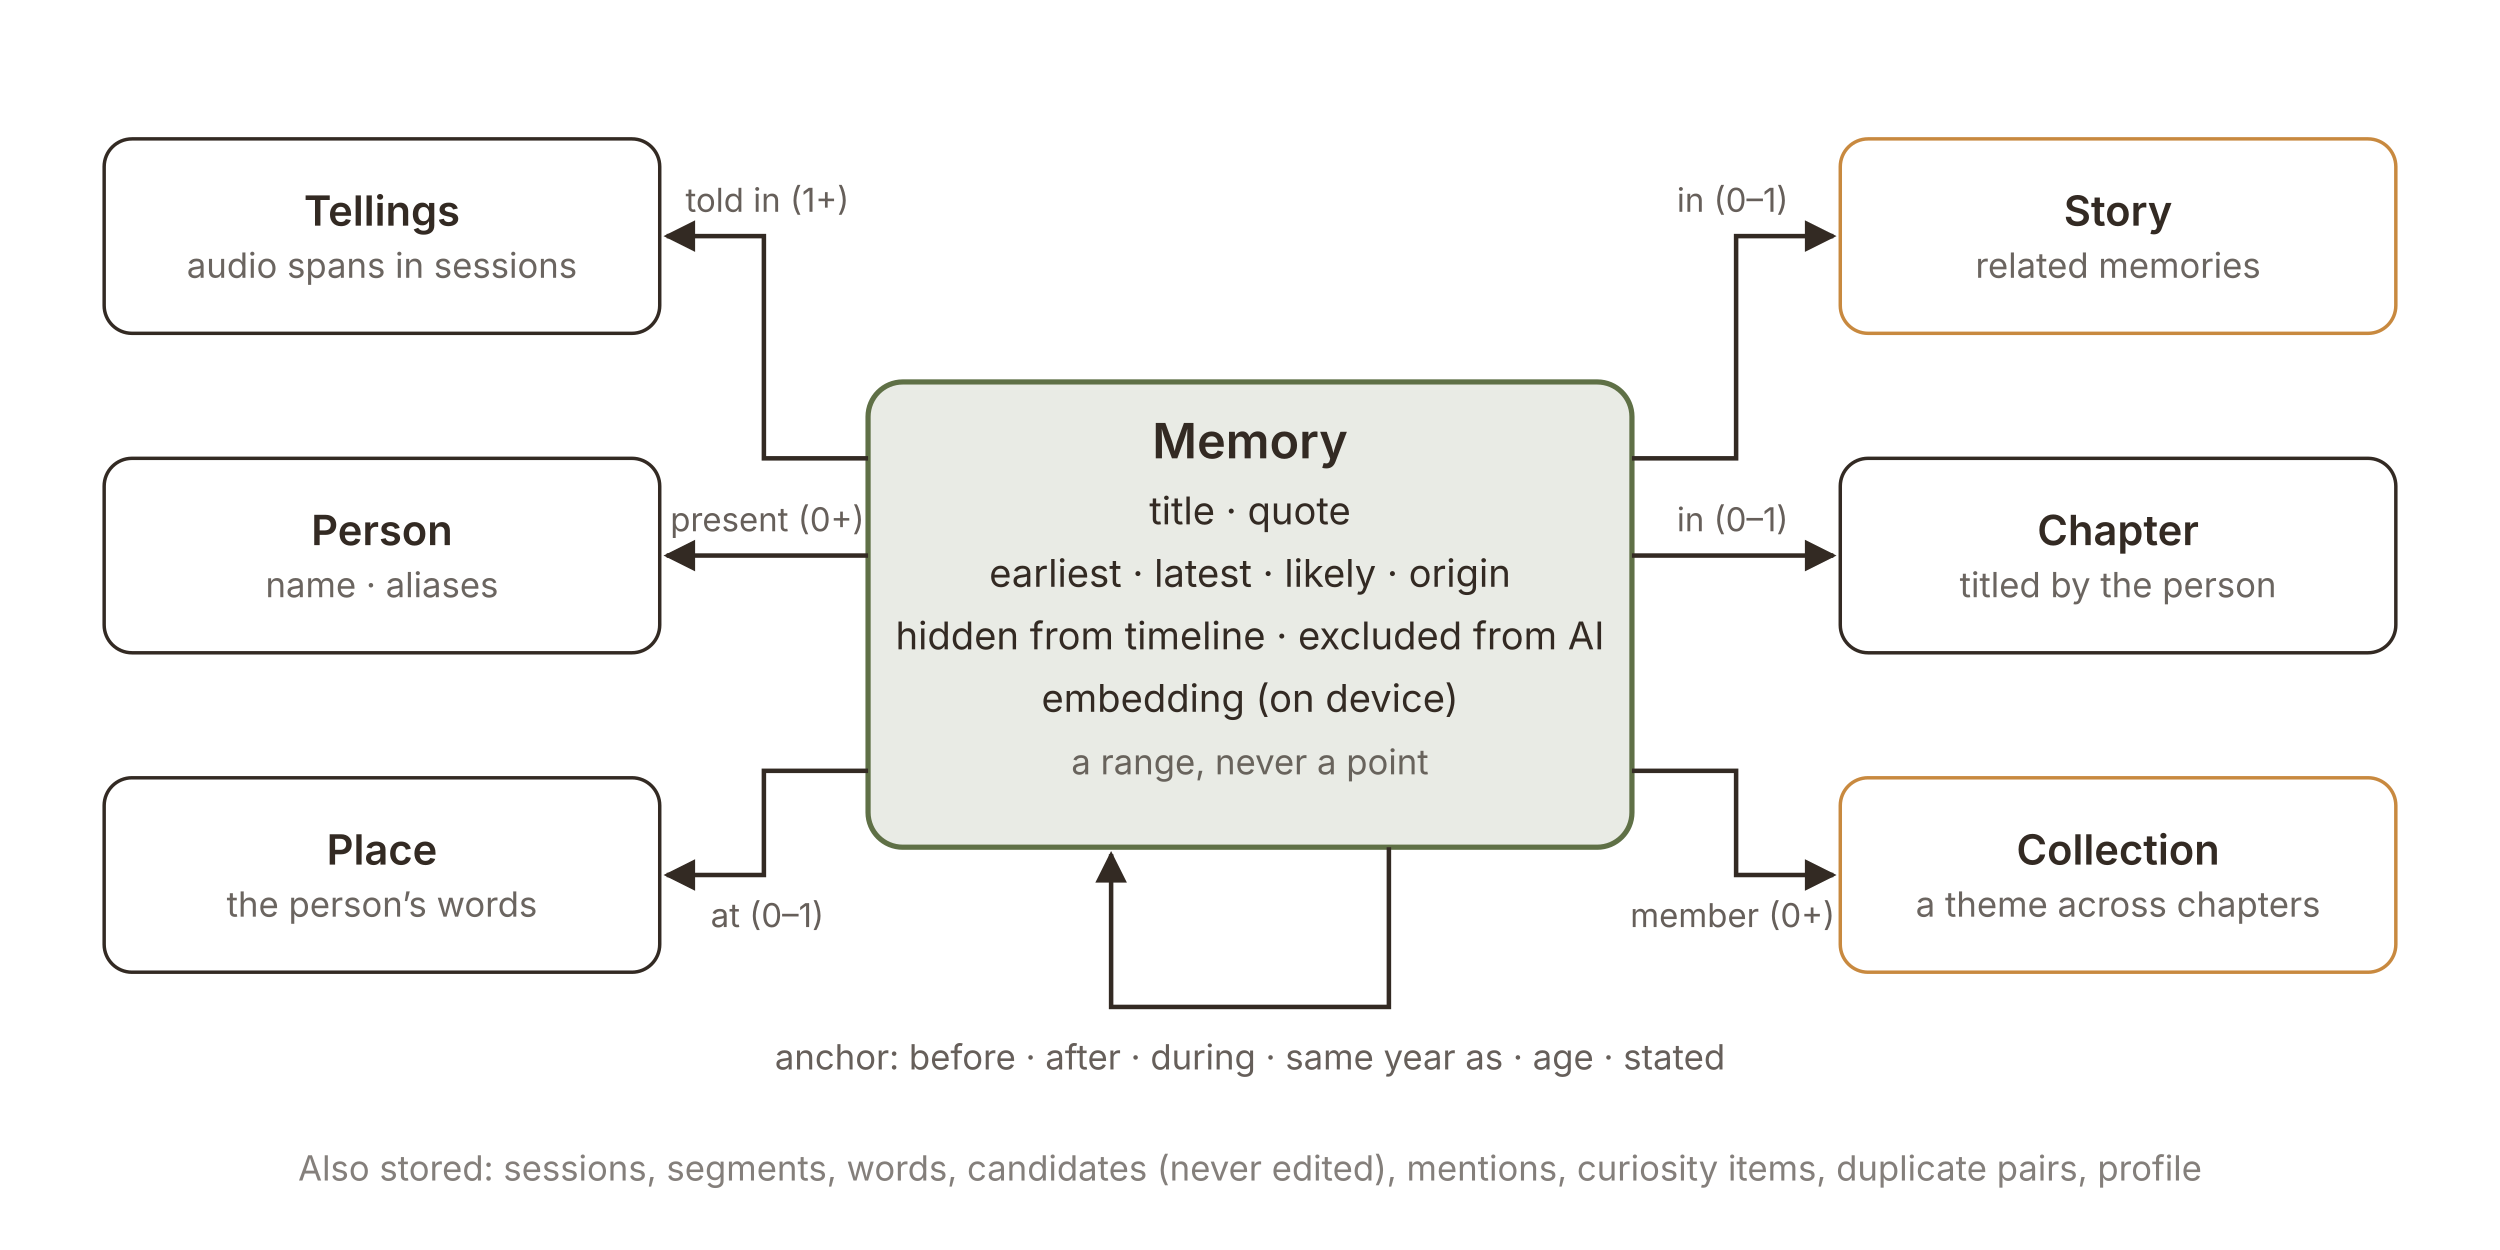
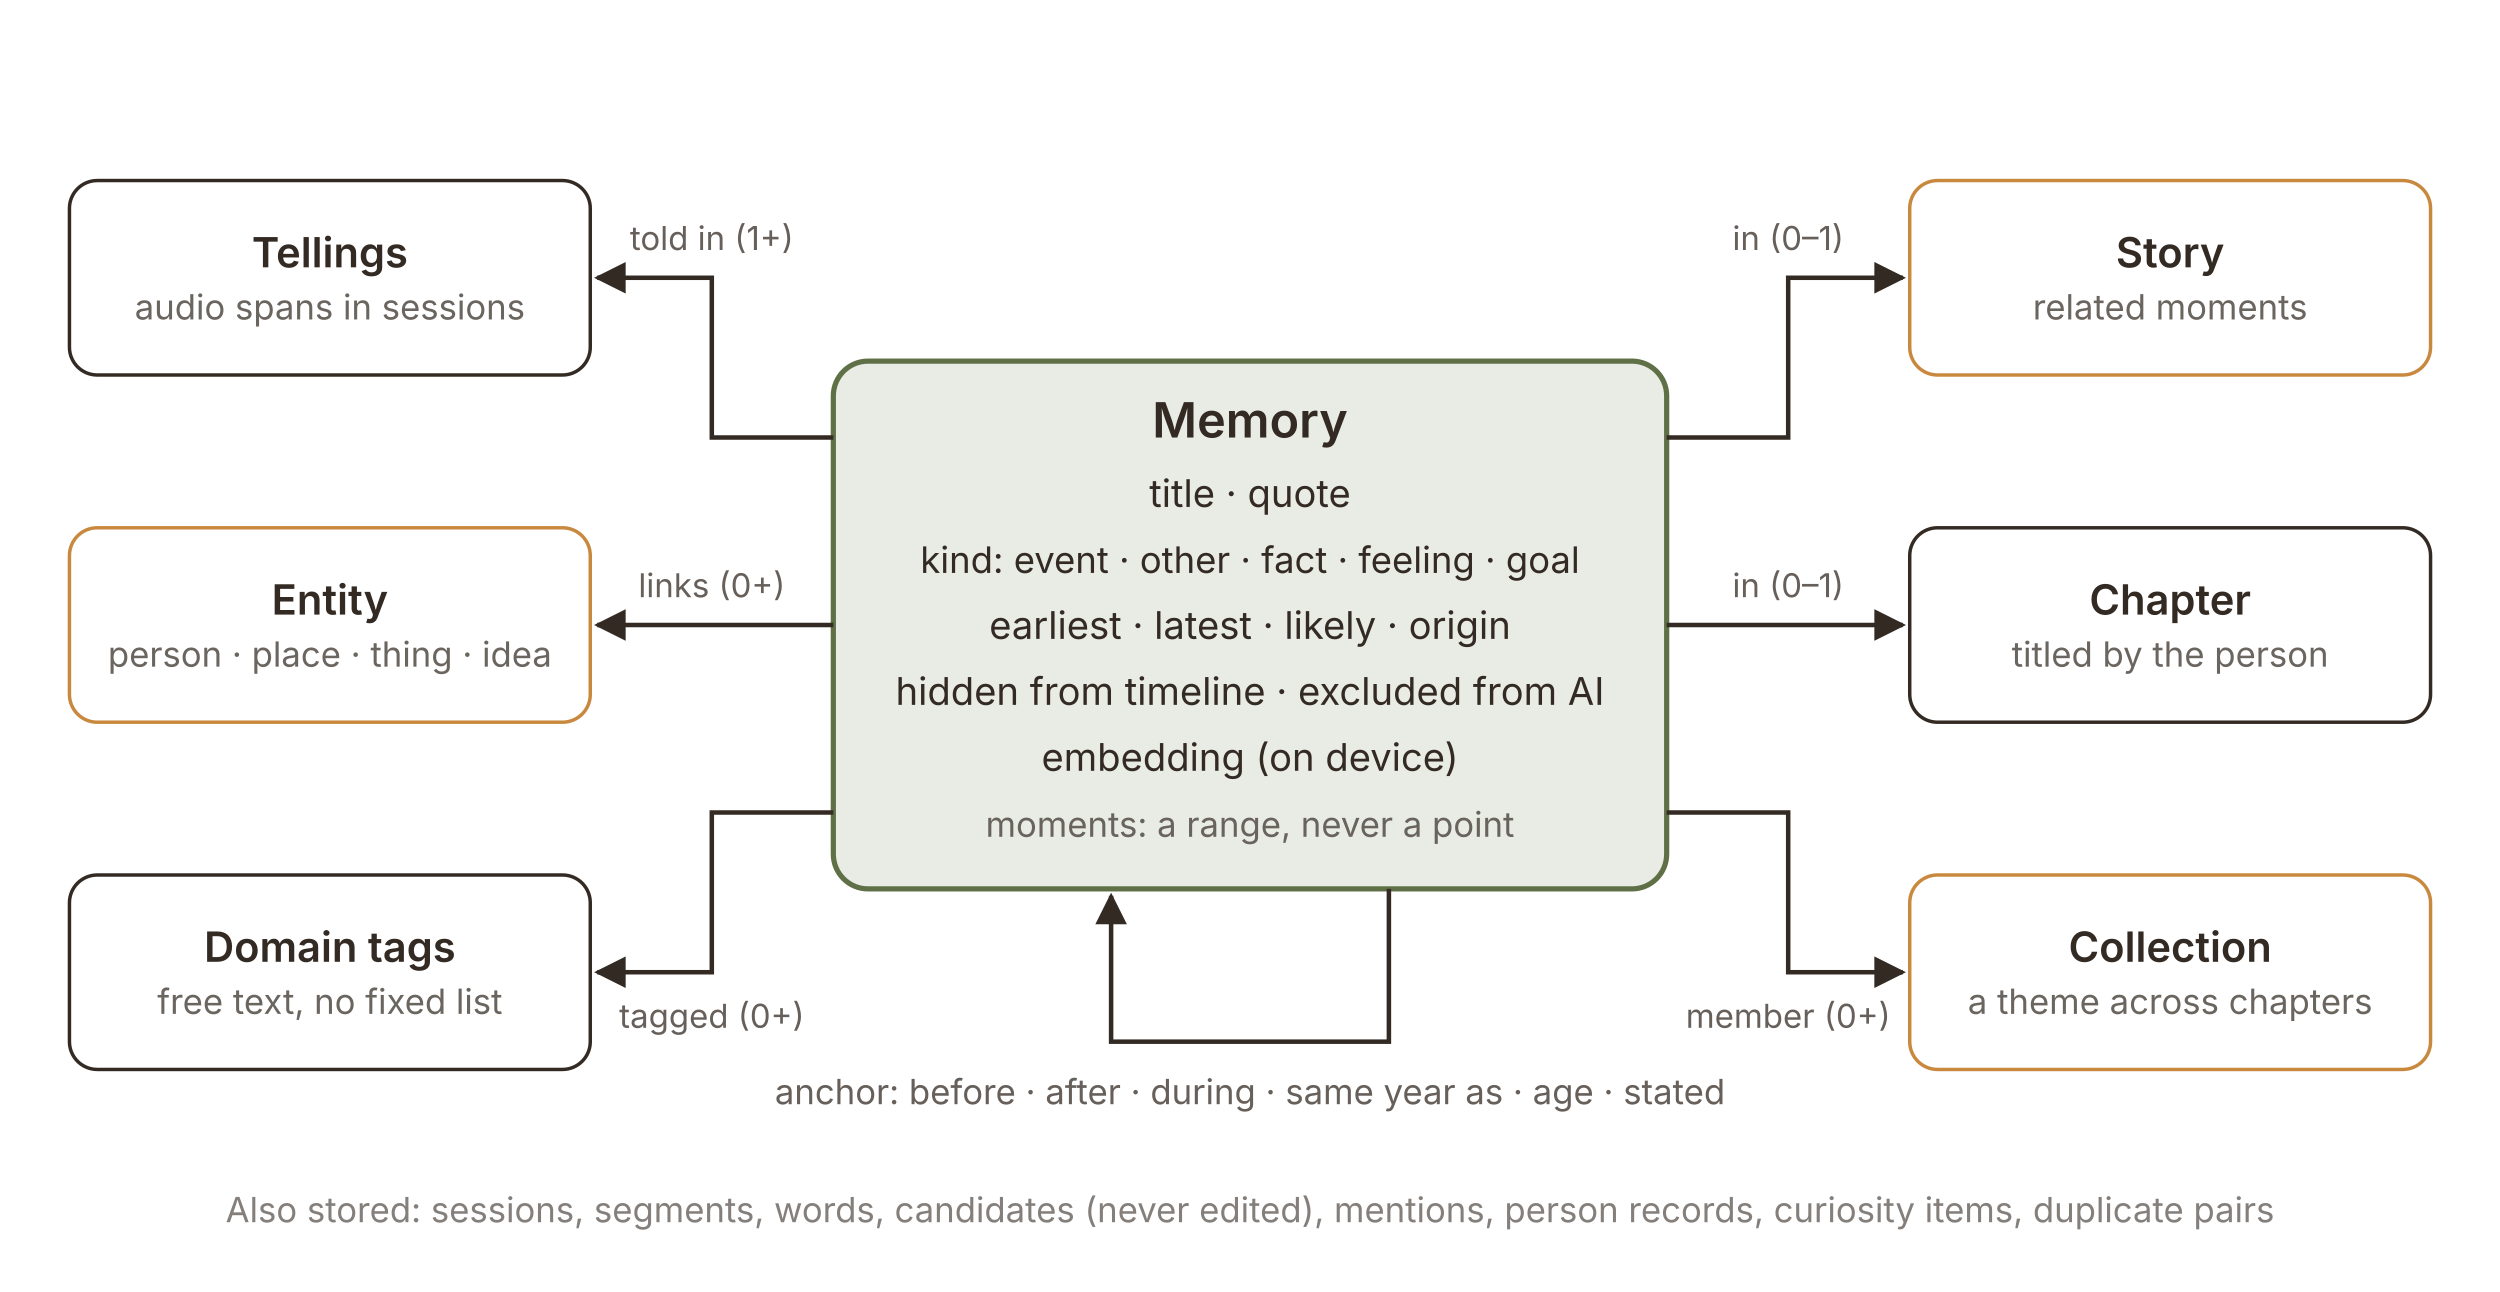
- <svg xmlns="http://www.w3.org/2000/svg" width="720" height="360" font-family="Inter, system-ui, sans-serif" viewBox="0 0 720 360" role="img" aria-label="Data model. Memory at the center: title, quote, earliest, latest, likely, origin, two privacy flags, an on-device embedding. On the left: tellings (audio spans in sessions), people, places. On the right: story, chapter, collection. Below: anchors, typed edges such as before, after, during, an age or a stated date.">
+ <svg xmlns="http://www.w3.org/2000/svg" width="720" height="372" font-family="Inter, system-ui, sans-serif" viewBox="0 0 720 372" role="img" aria-label="Data model after M7. Memory at the center: title, quote, a kind (event, other, fact, feeling, goal), a range with its origin, two privacy flags and an on-device embedding. On the left: tellings (audio spans in sessions), entities (person, place, thing, idea) linked as a detail or a mention, and free-text domain tags. On the right: story, chapter, collection. Below: anchors, typed edges such as before, after, during, an age or a stated date.">
  <defs>
-     <marker id="am" viewBox="0 0 10 10" refX="9" refY="5" markerWidth="7" markerHeight="7" orient="auto">
+     <marker id="am2" viewBox="0 0 10 10" refX="9" refY="5" markerWidth="7" markerHeight="7" orient="auto">
      <path d="M0 0L10 5L0 10z" fill="#332A23" />
    </marker>
  </defs>
-   <rect x="250" y="110" width="220" height="134" rx="10" fill="#5F7046" fill-opacity=".14" stroke="#5F7046" stroke-width="1.5" />
-   <text x="360" y="132" text-anchor="middle" font-size="14" font-weight="600" fill="#332A23" fill-opacity="1">Memory</text>
-   <text x="360" y="151" text-anchor="middle" font-size="11" font-weight="400" fill="#332A23" fill-opacity="1">title · quote</text>
-   <text x="360" y="169" text-anchor="middle" font-size="11" font-weight="400" fill="#332A23" fill-opacity="1">earliest · latest · likely · origin</text>
-   <text x="360" y="187" text-anchor="middle" font-size="11" font-weight="400" fill="#332A23" fill-opacity="1">hidden from timeline · excluded from AI</text>
-   <text x="360" y="205" text-anchor="middle" font-size="11" font-weight="400" fill="#332A23" fill-opacity="1">embedding (on device)</text>
-   <text x="360" y="223" text-anchor="middle" font-size="10" font-weight="400" fill="#332A23" fill-opacity="0.7">a range, never a point</text>
-   <rect x="30" y="40" width="160" height="56" rx="8" fill="none" stroke="#332A23" />
-   <text x="110" y="65" text-anchor="middle" font-size="12" fill="#332A23" font-weight="600">Tellings</text>
-   <text x="110" y="80" text-anchor="middle" font-size="10" fill="#332A23" fill-opacity=".72">audio spans in sessions</text>
-   <rect x="30" y="132" width="160" height="56" rx="8" fill="none" stroke="#332A23" />
-   <text x="110" y="157" text-anchor="middle" font-size="12" fill="#332A23" font-weight="600">Person</text>
-   <text x="110" y="172" text-anchor="middle" font-size="10" fill="#332A23" fill-opacity=".72">name · aliases</text>
-   <rect x="30" y="224" width="160" height="56" rx="8" fill="none" stroke="#332A23" />
-   <text x="110" y="249" text-anchor="middle" font-size="12" fill="#332A23" font-weight="600">Place</text>
-   <text x="110" y="264" text-anchor="middle" font-size="10" fill="#332A23" fill-opacity=".72">the person’s words</text>
-   <rect x="530" y="40" width="160" height="56" rx="8" fill="none" stroke="#C8893F" />
-   <text x="610" y="65" text-anchor="middle" font-size="12" fill="#332A23" font-weight="600">Story</text>
-   <text x="610" y="80" text-anchor="middle" font-size="10" fill="#332A23" fill-opacity=".72">related memories</text>
-   <rect x="530" y="132" width="160" height="56" rx="8" fill="none" stroke="#332A23" />
-   <text x="610" y="157" text-anchor="middle" font-size="12" fill="#332A23" font-weight="600">Chapter</text>
-   <text x="610" y="172" text-anchor="middle" font-size="10" fill="#332A23" fill-opacity=".72">titled by the person</text>
-   <rect x="530" y="224" width="160" height="56" rx="8" fill="none" stroke="#C8893F" />
-   <text x="610" y="249" text-anchor="middle" font-size="12" fill="#332A23" font-weight="600">Collection</text>
-   <text x="610" y="264" text-anchor="middle" font-size="10" fill="#332A23" fill-opacity=".72">a theme across chapters</text>
-   <g stroke="#332A23" stroke-width="1.3" fill="none" marker-end="url(#am)">
-     <path d="M250 132 H220 V68 H192" />
-     <line x1="250" y1="160" x2="192" y2="160" />
-     <path d="M250 222 H220 V252 H192" />
-     <path d="M470 132 H500 V68 H528" />
-     <line x1="470" y1="160" x2="528" y2="160" />
-     <path d="M470 222 H500 V252 H528" />
-     <path d="M400 244 V290 H320 V246" />
+   <rect x="240" y="104" width="240" height="152" rx="10" fill="#5F7046" fill-opacity=".14" stroke="#5F7046" stroke-width="1.5" />
+   <text x="360" y="126" text-anchor="middle" font-size="14" font-weight="600" fill="#332A23" fill-opacity="1">Memory</text>
+   <text x="360" y="146" text-anchor="middle" font-size="11" font-weight="400" fill="#332A23" fill-opacity="1">title · quote</text>
+   <text x="360" y="165" text-anchor="middle" font-size="10.5" font-weight="400" fill="#332A23" fill-opacity="1">kind: event · other · fact · feeling · goal</text>
+   <text x="360" y="184" text-anchor="middle" font-size="11" font-weight="400" fill="#332A23" fill-opacity="1">earliest · latest · likely · origin</text>
+   <text x="360" y="203" text-anchor="middle" font-size="11" font-weight="400" fill="#332A23" fill-opacity="1">hidden from timeline · excluded from AI</text>
+   <text x="360" y="222" text-anchor="middle" font-size="11" font-weight="400" fill="#332A23" fill-opacity="1">embedding (on device)</text>
+   <text x="360" y="241" text-anchor="middle" font-size="10" font-weight="400" fill="#332A23" fill-opacity="0.7">moments: a range, never a point</text>
+   <rect x="20" y="52" width="150" height="56" rx="8" fill="none" stroke="#332A23" />
+   <text x="95" y="77" text-anchor="middle" font-size="12" fill="#332A23" font-weight="600">Tellings</text>
+   <text x="95" y="92" text-anchor="middle" font-size="10" fill="#332A23" fill-opacity=".72">audio spans in sessions</text>
+   <rect x="20" y="152" width="150" height="56" rx="8" fill="none" stroke="#C8893F" />
+   <text x="95" y="177" text-anchor="middle" font-size="12" fill="#332A23" font-weight="600">Entity</text>
+   <text x="95" y="192" text-anchor="middle" font-size="10" fill="#332A23" fill-opacity=".72">person · place · thing · idea</text>
+   <rect x="20" y="252" width="150" height="56" rx="8" fill="none" stroke="#332A23" />
+   <text x="95" y="277" text-anchor="middle" font-size="12" fill="#332A23" font-weight="600">Domain tags</text>
+   <text x="95" y="292" text-anchor="middle" font-size="10" fill="#332A23" fill-opacity=".72">free text, no fixed list</text>
+   <rect x="550" y="52" width="150" height="56" rx="8" fill="none" stroke="#C8893F" />
+   <text x="625" y="77" text-anchor="middle" font-size="12" fill="#332A23" font-weight="600">Story</text>
+   <text x="625" y="92" text-anchor="middle" font-size="10" fill="#332A23" fill-opacity=".72">related moments</text>
+   <rect x="550" y="152" width="150" height="56" rx="8" fill="none" stroke="#332A23" />
+   <text x="625" y="177" text-anchor="middle" font-size="12" fill="#332A23" font-weight="600">Chapter</text>
+   <text x="625" y="192" text-anchor="middle" font-size="10" fill="#332A23" fill-opacity=".72">titled by the person</text>
+   <rect x="550" y="252" width="150" height="56" rx="8" fill="none" stroke="#C8893F" />
+   <text x="625" y="277" text-anchor="middle" font-size="12" fill="#332A23" font-weight="600">Collection</text>
+   <text x="625" y="292" text-anchor="middle" font-size="10" fill="#332A23" fill-opacity=".72">a theme across chapters</text>
+   <g stroke="#332A23" stroke-width="1.3" fill="none" marker-end="url(#am2)">
+     <path d="M240 126 H205 V80 H172" />
+     <line x1="240" y1="180" x2="172" y2="180" />
+     <path d="M240 234 H205 V280 H172" />
+     <path d="M480 126 H515 V80 H548" />
+     <line x1="480" y1="180" x2="548" y2="180" />
+     <path d="M480 234 H515 V280 H548" />
+     <path d="M400 256 V300 H320 V258" />
  </g>
-   <g font-size="10" fill="#332A23" fill-opacity=".75">
-     <text x="221" y="61" text-anchor="middle" font-size="9.5">told in (1+)</text>
-     <text x="221" y="153" text-anchor="middle" font-size="9.5">present (0+)</text>
-     <text x="221" y="267" text-anchor="middle" font-size="9.5">at (0–1)</text>
-     <text x="499" y="61" text-anchor="middle" font-size="9.5">in (0–1)</text>
-     <text x="499" y="153" text-anchor="middle" font-size="9.5">in (0–1)</text>
-     <text x="499" y="267" text-anchor="middle" font-size="9.5">member (0+)</text>
-     <text x="360" y="308" text-anchor="middle">anchor: before · after · during · same year as · age · stated</text>
+   <g font-size="9.5" fill="#332A23" fill-opacity=".75" text-anchor="middle">
+     <text x="205" y="72">told in (1+)</text>
+     <text x="205" y="172">links (0+)</text>
+     <text x="205" y="296">tagged (0+)</text>
+     <text x="515" y="72">in (0–1)</text>
+     <text x="515" y="172">in (0–1)</text>
+     <text x="515" y="296">member (0+)</text>
+     <text x="360" y="318" font-size="10">anchor: before · after · during · same year as · age · stated</text>
  </g>
-   <text x="360" y="340" text-anchor="middle" font-size="10" fill="#332A23" fill-opacity=".6">Also stored: sessions, segments, words, candidates (never edited), mentions, curiosity items, duplicate pairs, profile</text>
+   <text x="360" y="352" text-anchor="middle" font-size="10" fill="#332A23" fill-opacity=".6">Also stored: sessions, segments, words, candidates (never edited), mentions, person records, curiosity items, duplicate pairs</text>
</svg>
